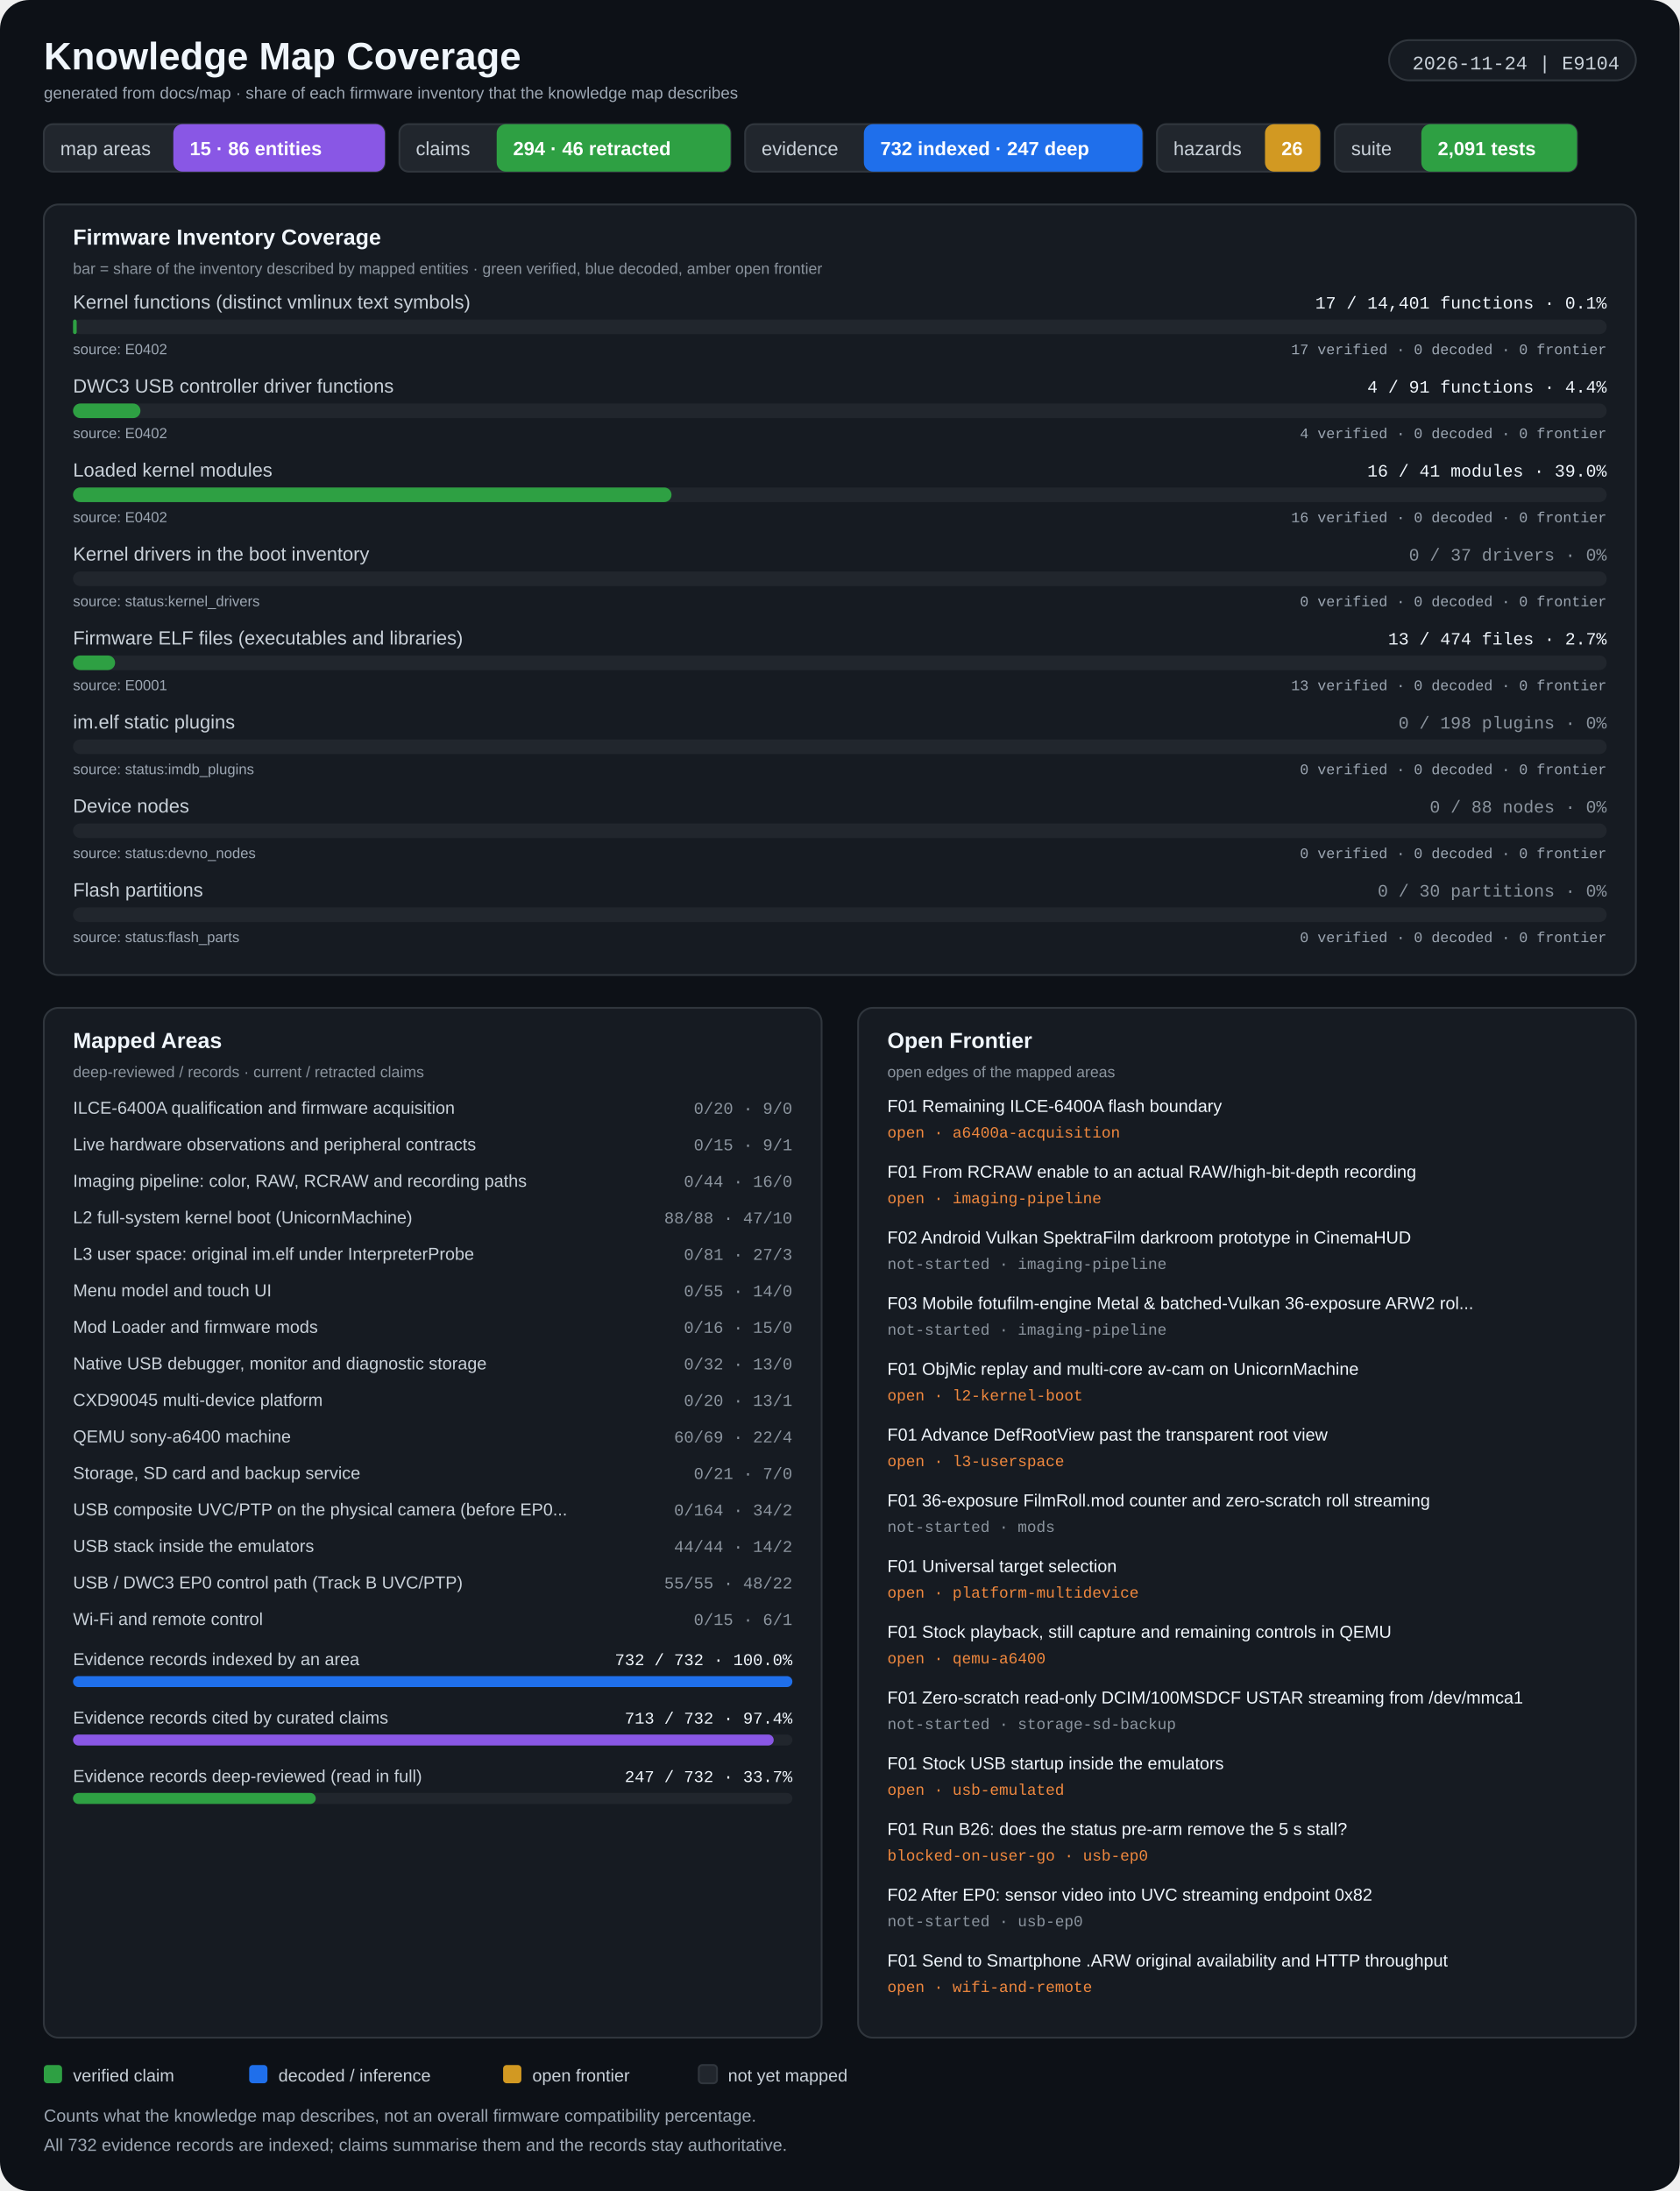
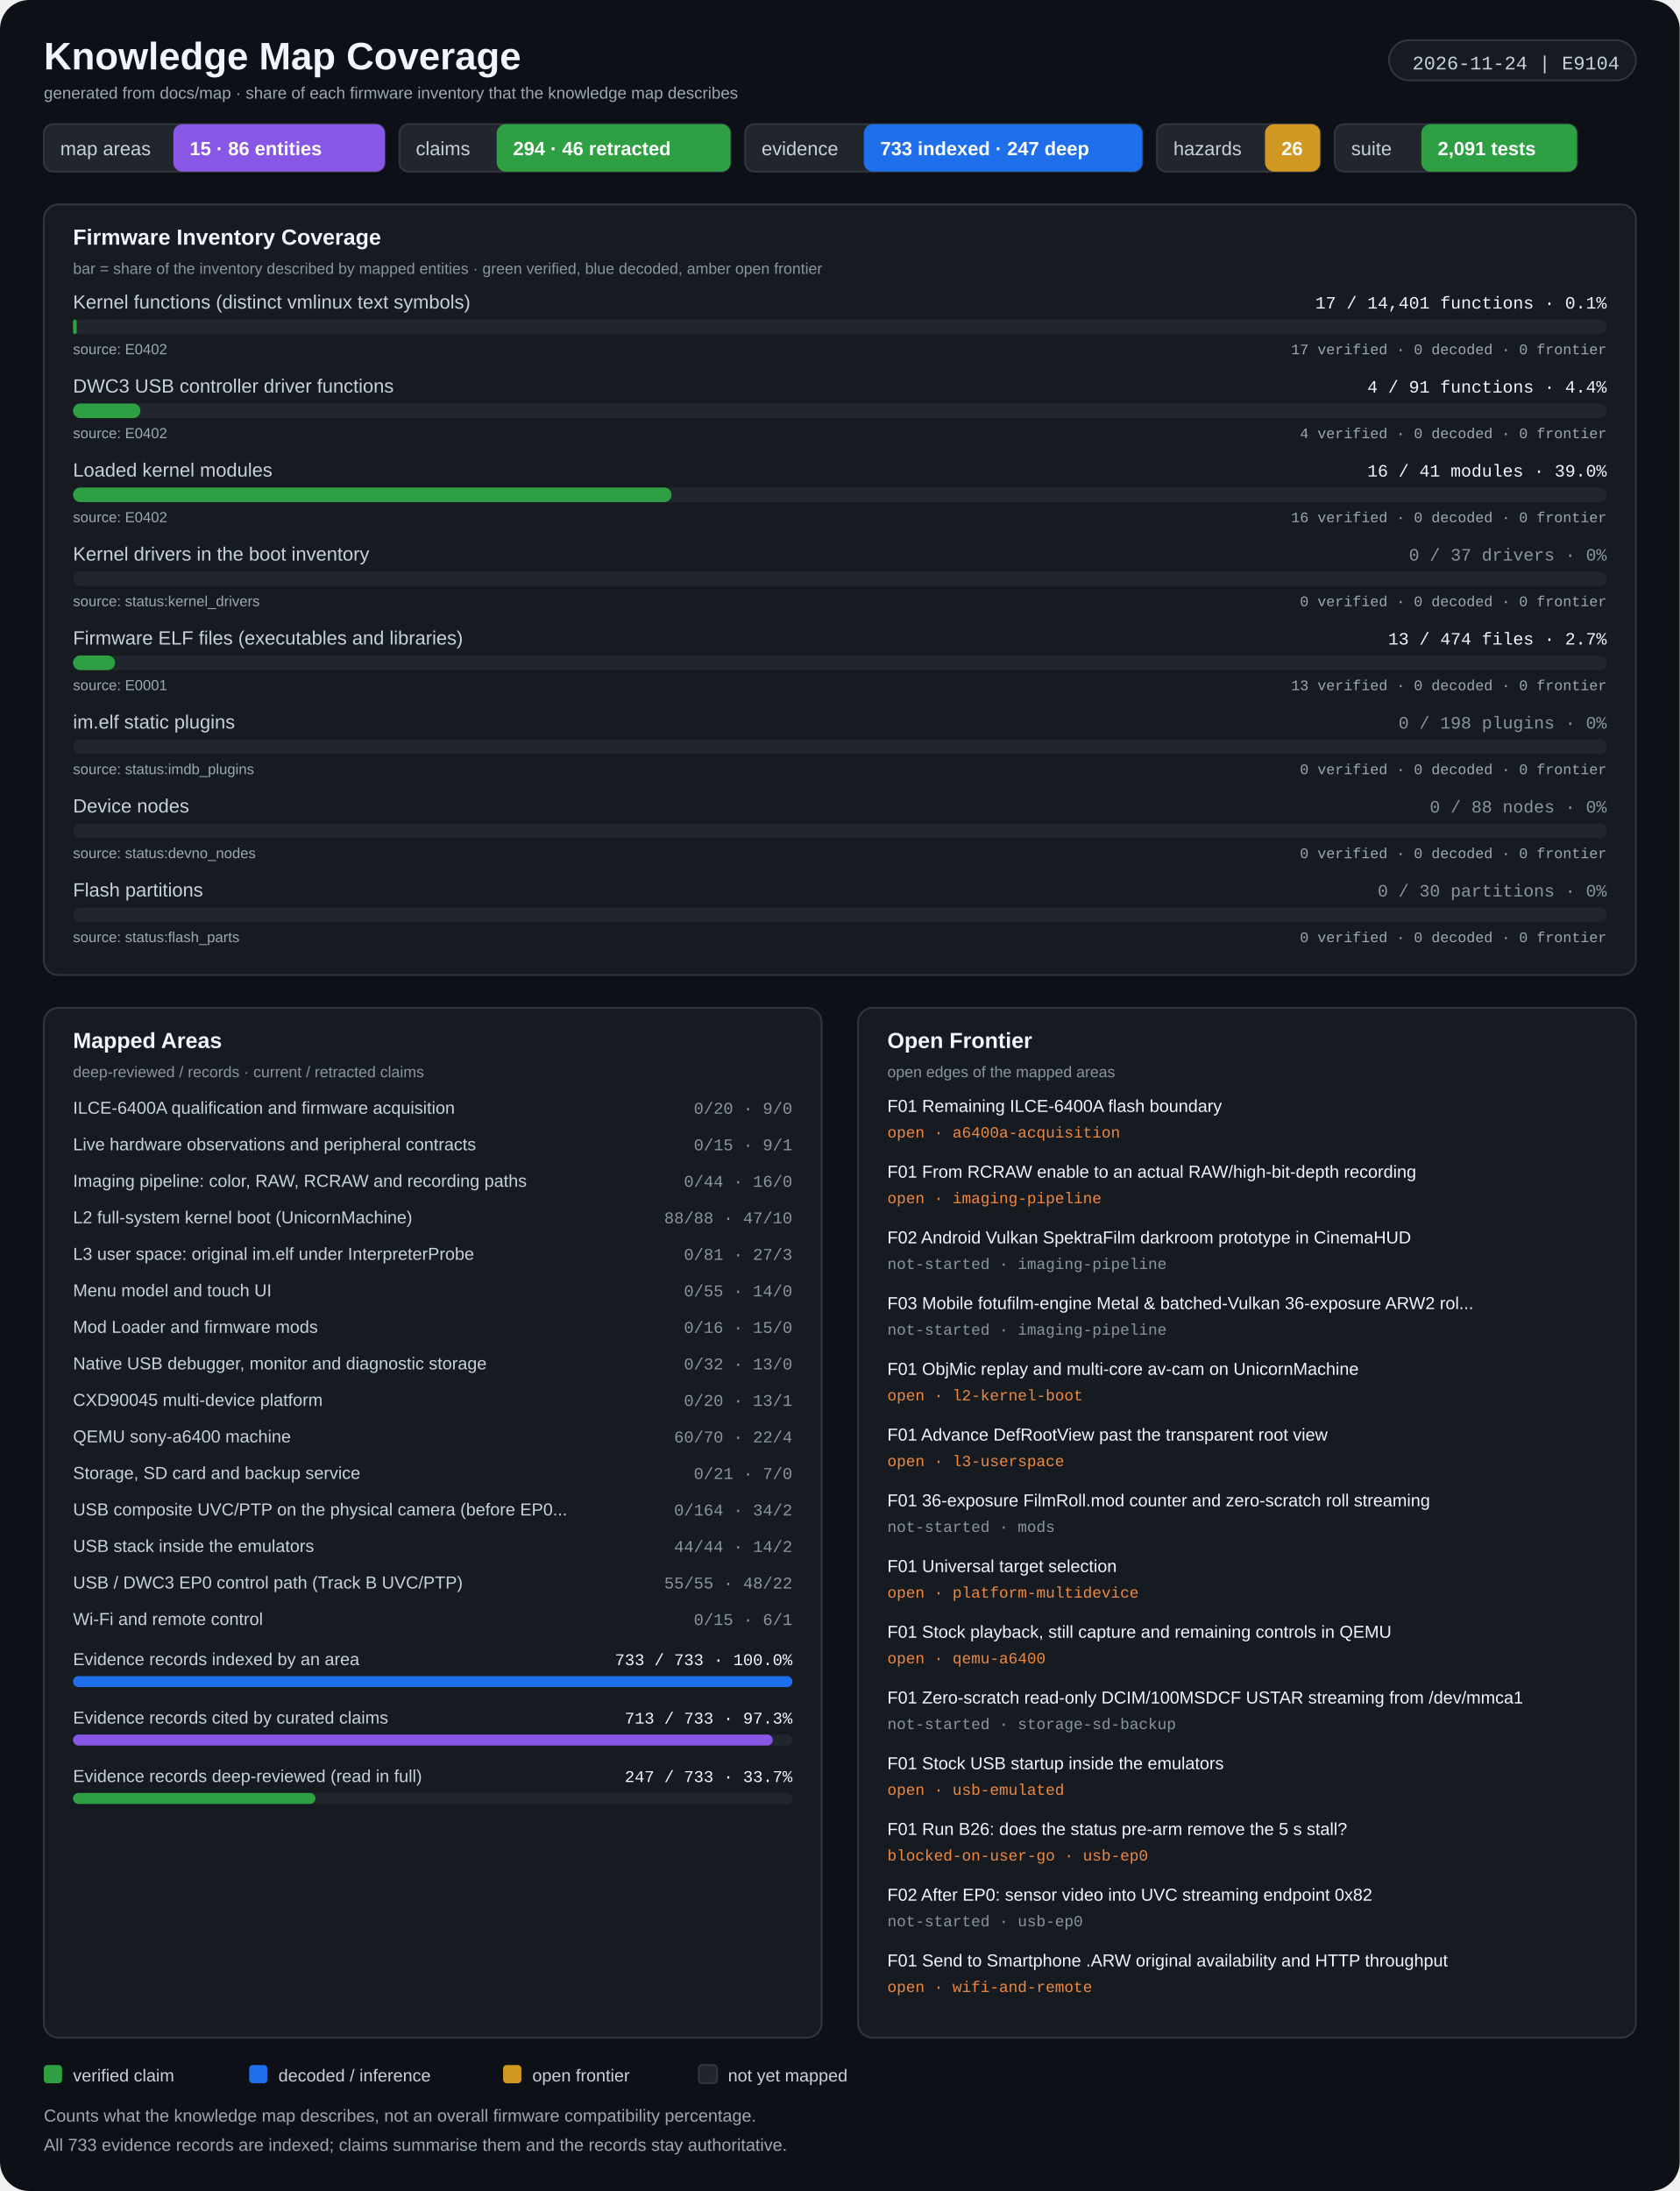
<svg xmlns="http://www.w3.org/2000/svg" width="920" height="1200" viewBox="0 0 920 1200" role="img" aria-labelledby="title desc">
  <rect width="920" height="1200" rx="16" fill="#0d1117" />
  <g>
    <text x="24" y="38" fill="#f0f6fc" font-size="21" font-weight="700" font-family="Segoe UI, Arial, sans-serif" text-anchor="start">Knowledge Map Coverage</text>
    <text x="24" y="54" fill="#9da7b3" font-size="9" font-weight="400" font-family="Segoe UI, Arial, sans-serif" text-anchor="start">generated from docs/map · share of each firmware inventory that the knowledge map describes</text>
    <rect x="760.82" y="22" width="135.18" height="22" rx="11" fill="#161b22" stroke="#30363d" stroke-width="1" />
    <text x="887" y="38" fill="#c9d1d9" font-size="10.5" font-weight="400" font-family="Consolas, 'Courier New', monospace" text-anchor="end">2026-11-24 | E9104</text>
    <rect x="24" y="68" width="186.763" height="26" rx="5" fill="#21262d" stroke="#30363d" stroke-width="1" />
    <rect x="94.92" y="68" width="115.843" height="26" rx="5" fill="#8957e5" />
    <text x="33" y="85" fill="#c9d1d9" font-size="10.5" font-weight="400" font-family="Segoe UI, Arial, sans-serif" text-anchor="start">map areas</text>
    <text x="103.92" y="85" fill="#ffffff" font-size="10.5" font-weight="700" font-family="Segoe UI, Arial, sans-serif" text-anchor="start">15 · 86 entities</text>
    <rect x="218.763" y="68" width="181.354" height="26" rx="5" fill="#21262d" stroke="#30363d" stroke-width="1" />
    <rect x="272.043" y="68" width="128.074" height="26" rx="5" fill="#2ea043" />
    <text x="227.763" y="85" fill="#c9d1d9" font-size="10.5" font-weight="400" font-family="Segoe UI, Arial, sans-serif" text-anchor="start">claims</text>
    <text x="281.043" y="85" fill="#ffffff" font-size="10.5" font-weight="700" font-family="Segoe UI, Arial, sans-serif" text-anchor="start">294 · 46 retracted</text>
    <rect x="408.117" y="68" width="217.574" height="26" rx="5" fill="#21262d" stroke="#30363d" stroke-width="1" />
    <rect x="473.157" y="68" width="152.534" height="26" rx="5" fill="#1f6feb" />
    <text x="417.117" y="85" fill="#c9d1d9" font-size="10.5" font-weight="400" font-family="Segoe UI, Arial, sans-serif" text-anchor="start">evidence</text>
-     <text x="482.157" y="85" fill="#ffffff" font-size="10.5" font-weight="700" font-family="Segoe UI, Arial, sans-serif" text-anchor="start">732 indexed · 247 deep</text>
+     <text x="482.157" y="85" fill="#ffffff" font-size="10.5" font-weight="700" font-family="Segoe UI, Arial, sans-serif" text-anchor="start">733 indexed · 247 deep</text>
    <rect x="633.691" y="68" width="89.39" height="26" rx="5" fill="#21262d" stroke="#30363d" stroke-width="1" />
    <rect x="692.851" y="68" width="30.23" height="26" rx="5" fill="#d29922" />
    <text x="642.691" y="85" fill="#c9d1d9" font-size="10.5" font-weight="400" font-family="Segoe UI, Arial, sans-serif" text-anchor="start">hazards</text>
    <text x="701.851" y="85" fill="#ffffff" font-size="10.5" font-weight="700" font-family="Segoe UI, Arial, sans-serif" text-anchor="start">26</text>
    <rect x="731.082" y="68" width="132.667" height="26" rx="5" fill="#21262d" stroke="#30363d" stroke-width="1" />
    <rect x="778.482" y="68" width="85.267" height="26" rx="5" fill="#2ea043" />
    <text x="740.082" y="85" fill="#c9d1d9" font-size="10.5" font-weight="400" font-family="Segoe UI, Arial, sans-serif" text-anchor="start">suite</text>
    <text x="787.482" y="85" fill="#ffffff" font-size="10.5" font-weight="700" font-family="Segoe UI, Arial, sans-serif" text-anchor="start">2,091 tests</text>
    <rect x="24" y="112" width="872" height="422" rx="8" fill="#161b22" stroke="#30363d" stroke-width="1" />
    <text x="40" y="134" fill="#f0f6fc" font-size="12" font-weight="700" font-family="Segoe UI, Arial, sans-serif" text-anchor="start">Firmware Inventory Coverage</text>
    <text x="40" y="150" fill="#8b949e" font-size="8.5" font-weight="400" font-family="Segoe UI, Arial, sans-serif" text-anchor="start">bar = share of the inventory described by mapped entities · green verified, blue decoded, amber open frontier</text>
    <text x="40" y="169" fill="#c9d1d9" font-size="10.5" font-weight="400" font-family="Segoe UI, Arial, sans-serif" text-anchor="start">Kernel functions (distinct vmlinux text symbols)</text>
    <text x="880" y="169" fill="#f0f6fc" font-size="9.5" font-weight="400" font-family="Consolas, 'Courier New', monospace" text-anchor="end">17 / 14,401 functions · 0.1%</text>
    <rect x="40" y="175" width="840" height="8" rx="4" fill="#21262d" />
    <rect x="40" y="175" width="2" height="8" rx="1" fill="#2ea043" />
    <text x="40" y="194" fill="#9da7b3" font-size="8" font-weight="400" font-family="Segoe UI, Arial, sans-serif" text-anchor="start">source: E0402</text>
    <text x="880" y="194" fill="#9da7b3" font-size="8" font-weight="400" font-family="Consolas, 'Courier New', monospace" text-anchor="end">17 verified · 0 decoded · 0 frontier</text>
    <text x="40" y="215" fill="#c9d1d9" font-size="10.5" font-weight="400" font-family="Segoe UI, Arial, sans-serif" text-anchor="start">DWC3 USB controller driver functions</text>
    <text x="880" y="215" fill="#f0f6fc" font-size="9.5" font-weight="400" font-family="Consolas, 'Courier New', monospace" text-anchor="end">4 / 91 functions · 4.4%</text>
    <rect x="40" y="221" width="840" height="8" rx="4" fill="#21262d" />
    <rect x="40" y="221" width="36.923" height="8" rx="4" fill="#2ea043" />
    <text x="40" y="240" fill="#9da7b3" font-size="8" font-weight="400" font-family="Segoe UI, Arial, sans-serif" text-anchor="start">source: E0402</text>
    <text x="880" y="240" fill="#9da7b3" font-size="8" font-weight="400" font-family="Consolas, 'Courier New', monospace" text-anchor="end">4 verified · 0 decoded · 0 frontier</text>
    <text x="40" y="261" fill="#c9d1d9" font-size="10.5" font-weight="400" font-family="Segoe UI, Arial, sans-serif" text-anchor="start">Loaded kernel modules</text>
    <text x="880" y="261" fill="#f0f6fc" font-size="9.5" font-weight="400" font-family="Consolas, 'Courier New', monospace" text-anchor="end">16 / 41 modules · 39.0%</text>
    <rect x="40" y="267" width="840" height="8" rx="4" fill="#21262d" />
    <rect x="40" y="267" width="327.805" height="8" rx="4" fill="#2ea043" />
    <text x="40" y="286" fill="#9da7b3" font-size="8" font-weight="400" font-family="Segoe UI, Arial, sans-serif" text-anchor="start">source: E0402</text>
    <text x="880" y="286" fill="#9da7b3" font-size="8" font-weight="400" font-family="Consolas, 'Courier New', monospace" text-anchor="end">16 verified · 0 decoded · 0 frontier</text>
    <text x="40" y="307" fill="#c9d1d9" font-size="10.5" font-weight="400" font-family="Segoe UI, Arial, sans-serif" text-anchor="start">Kernel drivers in the boot inventory</text>
    <text x="880" y="307" fill="#8b949e" font-size="9.5" font-weight="400" font-family="Consolas, 'Courier New', monospace" text-anchor="end">0 / 37 drivers · 0%</text>
    <rect x="40" y="313" width="840" height="8" rx="4" fill="#21262d" />
    <text x="40" y="332" fill="#9da7b3" font-size="8" font-weight="400" font-family="Segoe UI, Arial, sans-serif" text-anchor="start">source: status:kernel_drivers</text>
    <text x="880" y="332" fill="#9da7b3" font-size="8" font-weight="400" font-family="Consolas, 'Courier New', monospace" text-anchor="end">0 verified · 0 decoded · 0 frontier</text>
    <text x="40" y="353" fill="#c9d1d9" font-size="10.5" font-weight="400" font-family="Segoe UI, Arial, sans-serif" text-anchor="start">Firmware ELF files (executables and libraries)</text>
    <text x="880" y="353" fill="#f0f6fc" font-size="9.5" font-weight="400" font-family="Consolas, 'Courier New', monospace" text-anchor="end">13 / 474 files · 2.7%</text>
    <rect x="40" y="359" width="840" height="8" rx="4" fill="#21262d" />
    <rect x="40" y="359" width="23.038" height="8" rx="4" fill="#2ea043" />
    <text x="40" y="378" fill="#9da7b3" font-size="8" font-weight="400" font-family="Segoe UI, Arial, sans-serif" text-anchor="start">source: E0001</text>
    <text x="880" y="378" fill="#9da7b3" font-size="8" font-weight="400" font-family="Consolas, 'Courier New', monospace" text-anchor="end">13 verified · 0 decoded · 0 frontier</text>
    <text x="40" y="399" fill="#c9d1d9" font-size="10.5" font-weight="400" font-family="Segoe UI, Arial, sans-serif" text-anchor="start">im.elf static plugins</text>
    <text x="880" y="399" fill="#8b949e" font-size="9.5" font-weight="400" font-family="Consolas, 'Courier New', monospace" text-anchor="end">0 / 198 plugins · 0%</text>
    <rect x="40" y="405" width="840" height="8" rx="4" fill="#21262d" />
    <text x="40" y="424" fill="#9da7b3" font-size="8" font-weight="400" font-family="Segoe UI, Arial, sans-serif" text-anchor="start">source: status:imdb_plugins</text>
    <text x="880" y="424" fill="#9da7b3" font-size="8" font-weight="400" font-family="Consolas, 'Courier New', monospace" text-anchor="end">0 verified · 0 decoded · 0 frontier</text>
    <text x="40" y="445" fill="#c9d1d9" font-size="10.5" font-weight="400" font-family="Segoe UI, Arial, sans-serif" text-anchor="start">Device nodes</text>
    <text x="880" y="445" fill="#8b949e" font-size="9.5" font-weight="400" font-family="Consolas, 'Courier New', monospace" text-anchor="end">0 / 88 nodes · 0%</text>
    <rect x="40" y="451" width="840" height="8" rx="4" fill="#21262d" />
    <text x="40" y="470" fill="#9da7b3" font-size="8" font-weight="400" font-family="Segoe UI, Arial, sans-serif" text-anchor="start">source: status:devno_nodes</text>
    <text x="880" y="470" fill="#9da7b3" font-size="8" font-weight="400" font-family="Consolas, 'Courier New', monospace" text-anchor="end">0 verified · 0 decoded · 0 frontier</text>
    <text x="40" y="491" fill="#c9d1d9" font-size="10.5" font-weight="400" font-family="Segoe UI, Arial, sans-serif" text-anchor="start">Flash partitions</text>
    <text x="880" y="491" fill="#8b949e" font-size="9.5" font-weight="400" font-family="Consolas, 'Courier New', monospace" text-anchor="end">0 / 30 partitions · 0%</text>
    <rect x="40" y="497" width="840" height="8" rx="4" fill="#21262d" />
    <text x="40" y="516" fill="#9da7b3" font-size="8" font-weight="400" font-family="Segoe UI, Arial, sans-serif" text-anchor="start">source: status:flash_parts</text>
    <text x="880" y="516" fill="#9da7b3" font-size="8" font-weight="400" font-family="Consolas, 'Courier New', monospace" text-anchor="end">0 verified · 0 decoded · 0 frontier</text>
    <rect x="24" y="552" width="426" height="564" rx="8" fill="#161b22" stroke="#30363d" stroke-width="1" />
    <rect x="470" y="552" width="426" height="564" rx="8" fill="#161b22" stroke="#30363d" stroke-width="1" />
    <text x="40" y="574" fill="#f0f6fc" font-size="12" font-weight="700" font-family="Segoe UI, Arial, sans-serif" text-anchor="start">Mapped Areas</text>
    <text x="40" y="590" fill="#8b949e" font-size="8.5" font-weight="400" font-family="Segoe UI, Arial, sans-serif" text-anchor="start">deep-reviewed / records · current / retracted claims</text>
    <text x="486" y="574" fill="#f0f6fc" font-size="12" font-weight="700" font-family="Segoe UI, Arial, sans-serif" text-anchor="start">Open Frontier</text>
    <text x="486" y="590" fill="#8b949e" font-size="8.5" font-weight="400" font-family="Segoe UI, Arial, sans-serif" text-anchor="start">open edges of the mapped areas</text>
    <text x="40" y="610" fill="#c9d1d9" font-size="9.5" font-weight="400" font-family="Segoe UI, Arial, sans-serif" text-anchor="start">ILCE-6400A qualification and firmware acquisition</text>
    <text x="434" y="610" fill="#8b949e" font-size="9" font-weight="400" font-family="Consolas, 'Courier New', monospace" text-anchor="end">0/20 · 9/0</text>
    <text x="40" y="630" fill="#c9d1d9" font-size="9.5" font-weight="400" font-family="Segoe UI, Arial, sans-serif" text-anchor="start">Live hardware observations and peripheral contracts</text>
    <text x="434" y="630" fill="#8b949e" font-size="9" font-weight="400" font-family="Consolas, 'Courier New', monospace" text-anchor="end">0/15 · 9/1</text>
    <text x="40" y="650" fill="#c9d1d9" font-size="9.5" font-weight="400" font-family="Segoe UI, Arial, sans-serif" text-anchor="start">Imaging pipeline: color, RAW, RCRAW and recording paths</text>
    <text x="434" y="650" fill="#8b949e" font-size="9" font-weight="400" font-family="Consolas, 'Courier New', monospace" text-anchor="end">0/44 · 16/0</text>
    <text x="40" y="670" fill="#c9d1d9" font-size="9.5" font-weight="400" font-family="Segoe UI, Arial, sans-serif" text-anchor="start">L2 full-system kernel boot (UnicornMachine)</text>
    <text x="434" y="670" fill="#8b949e" font-size="9" font-weight="400" font-family="Consolas, 'Courier New', monospace" text-anchor="end">88/88 · 47/10</text>
    <text x="40" y="690" fill="#c9d1d9" font-size="9.5" font-weight="400" font-family="Segoe UI, Arial, sans-serif" text-anchor="start">L3 user space: original im.elf under InterpreterProbe</text>
    <text x="434" y="690" fill="#8b949e" font-size="9" font-weight="400" font-family="Consolas, 'Courier New', monospace" text-anchor="end">0/81 · 27/3</text>
    <text x="40" y="710" fill="#c9d1d9" font-size="9.5" font-weight="400" font-family="Segoe UI, Arial, sans-serif" text-anchor="start">Menu model and touch UI</text>
    <text x="434" y="710" fill="#8b949e" font-size="9" font-weight="400" font-family="Consolas, 'Courier New', monospace" text-anchor="end">0/55 · 14/0</text>
    <text x="40" y="730" fill="#c9d1d9" font-size="9.5" font-weight="400" font-family="Segoe UI, Arial, sans-serif" text-anchor="start">Mod Loader and firmware mods</text>
    <text x="434" y="730" fill="#8b949e" font-size="9" font-weight="400" font-family="Consolas, 'Courier New', monospace" text-anchor="end">0/16 · 15/0</text>
    <text x="40" y="750" fill="#c9d1d9" font-size="9.5" font-weight="400" font-family="Segoe UI, Arial, sans-serif" text-anchor="start">Native USB debugger, monitor and diagnostic storage</text>
    <text x="434" y="750" fill="#8b949e" font-size="9" font-weight="400" font-family="Consolas, 'Courier New', monospace" text-anchor="end">0/32 · 13/0</text>
    <text x="40" y="770" fill="#c9d1d9" font-size="9.5" font-weight="400" font-family="Segoe UI, Arial, sans-serif" text-anchor="start">CXD90045 multi-device platform</text>
    <text x="434" y="770" fill="#8b949e" font-size="9" font-weight="400" font-family="Consolas, 'Courier New', monospace" text-anchor="end">0/20 · 13/1</text>
    <text x="40" y="790" fill="#c9d1d9" font-size="9.5" font-weight="400" font-family="Segoe UI, Arial, sans-serif" text-anchor="start">QEMU sony-a6400 machine</text>
-     <text x="434" y="790" fill="#8b949e" font-size="9" font-weight="400" font-family="Consolas, 'Courier New', monospace" text-anchor="end">60/69 · 22/4</text>
+     <text x="434" y="790" fill="#8b949e" font-size="9" font-weight="400" font-family="Consolas, 'Courier New', monospace" text-anchor="end">60/70 · 22/4</text>
    <text x="40" y="810" fill="#c9d1d9" font-size="9.5" font-weight="400" font-family="Segoe UI, Arial, sans-serif" text-anchor="start">Storage, SD card and backup service</text>
    <text x="434" y="810" fill="#8b949e" font-size="9" font-weight="400" font-family="Consolas, 'Courier New', monospace" text-anchor="end">0/21 · 7/0</text>
    <text x="40" y="830" fill="#c9d1d9" font-size="9.5" font-weight="400" font-family="Segoe UI, Arial, sans-serif" text-anchor="start">USB composite UVC/PTP on the physical camera (before EP0...</text>
    <text x="434" y="830" fill="#8b949e" font-size="9" font-weight="400" font-family="Consolas, 'Courier New', monospace" text-anchor="end">0/164 · 34/2</text>
    <text x="40" y="850" fill="#c9d1d9" font-size="9.5" font-weight="400" font-family="Segoe UI, Arial, sans-serif" text-anchor="start">USB stack inside the emulators</text>
    <text x="434" y="850" fill="#8b949e" font-size="9" font-weight="400" font-family="Consolas, 'Courier New', monospace" text-anchor="end">44/44 · 14/2</text>
    <text x="40" y="870" fill="#c9d1d9" font-size="9.5" font-weight="400" font-family="Segoe UI, Arial, sans-serif" text-anchor="start">USB / DWC3 EP0 control path (Track B UVC/PTP)</text>
    <text x="434" y="870" fill="#8b949e" font-size="9" font-weight="400" font-family="Consolas, 'Courier New', monospace" text-anchor="end">55/55 · 48/22</text>
    <text x="40" y="890" fill="#c9d1d9" font-size="9.5" font-weight="400" font-family="Segoe UI, Arial, sans-serif" text-anchor="start">Wi-Fi and remote control</text>
    <text x="434" y="890" fill="#8b949e" font-size="9" font-weight="400" font-family="Consolas, 'Courier New', monospace" text-anchor="end">0/15 · 6/1</text>
    <text x="40" y="912" fill="#c9d1d9" font-size="9.5" font-weight="400" font-family="Segoe UI, Arial, sans-serif" text-anchor="start">Evidence records indexed by an area</text>
-     <text x="434" y="912" fill="#f0f6fc" font-size="9" font-weight="400" font-family="Consolas, 'Courier New', monospace" text-anchor="end">732 / 732 · 100.0%</text>
+     <text x="434" y="912" fill="#f0f6fc" font-size="9" font-weight="400" font-family="Consolas, 'Courier New', monospace" text-anchor="end">733 / 733 · 100.0%</text>
    <rect x="40" y="918" width="394" height="6" rx="3" fill="#21262d" />
    <rect x="40" y="918" width="394" height="6" rx="3" fill="#1f6feb" />
    <text x="40" y="944" fill="#c9d1d9" font-size="9.5" font-weight="400" font-family="Segoe UI, Arial, sans-serif" text-anchor="start">Evidence records cited by curated claims</text>
-     <text x="434" y="944" fill="#f0f6fc" font-size="9" font-weight="400" font-family="Consolas, 'Courier New', monospace" text-anchor="end">713 / 732 · 97.4%</text>
+     <text x="434" y="944" fill="#f0f6fc" font-size="9" font-weight="400" font-family="Consolas, 'Courier New', monospace" text-anchor="end">713 / 733 · 97.3%</text>
    <rect x="40" y="950" width="394" height="6" rx="3" fill="#21262d" />
-     <rect x="40" y="950" width="383.773" height="6" rx="3" fill="#8957e5" />
+     <rect x="40" y="950" width="383.25" height="6" rx="3" fill="#8957e5" />
    <text x="40" y="976" fill="#c9d1d9" font-size="9.5" font-weight="400" font-family="Segoe UI, Arial, sans-serif" text-anchor="start">Evidence records deep-reviewed (read in full)</text>
-     <text x="434" y="976" fill="#f0f6fc" font-size="9" font-weight="400" font-family="Consolas, 'Courier New', monospace" text-anchor="end">247 / 732 · 33.7%</text>
+     <text x="434" y="976" fill="#f0f6fc" font-size="9" font-weight="400" font-family="Consolas, 'Courier New', monospace" text-anchor="end">247 / 733 · 33.7%</text>
    <rect x="40" y="982" width="394" height="6" rx="3" fill="#21262d" />
-     <rect x="40" y="982" width="132.948" height="6" rx="3" fill="#2ea043" />
+     <rect x="40" y="982" width="132.767" height="6" rx="3" fill="#2ea043" />
    <text x="486" y="609" fill="#f0f6fc" font-size="9.5" font-weight="400" font-family="Segoe UI, Arial, sans-serif" text-anchor="start">F01  Remaining ILCE-6400A flash boundary</text>
    <text x="486" y="623" fill="#f0883e" font-size="8.5" font-weight="400" font-family="Consolas, 'Courier New', monospace" text-anchor="start">open · a6400a-acquisition</text>
    <text x="486" y="645" fill="#f0f6fc" font-size="9.5" font-weight="400" font-family="Segoe UI, Arial, sans-serif" text-anchor="start">F01  From RCRAW enable to an actual RAW/high-bit-depth recording</text>
    <text x="486" y="659" fill="#f0883e" font-size="8.5" font-weight="400" font-family="Consolas, 'Courier New', monospace" text-anchor="start">open · imaging-pipeline</text>
    <text x="486" y="681" fill="#f0f6fc" font-size="9.5" font-weight="400" font-family="Segoe UI, Arial, sans-serif" text-anchor="start">F02  Android Vulkan SpektraFilm darkroom prototype in CinemaHUD</text>
    <text x="486" y="695" fill="#8b949e" font-size="8.5" font-weight="400" font-family="Consolas, 'Courier New', monospace" text-anchor="start">not-started · imaging-pipeline</text>
    <text x="486" y="717" fill="#f0f6fc" font-size="9.5" font-weight="400" font-family="Segoe UI, Arial, sans-serif" text-anchor="start">F03  Mobile fotufilm-engine Metal &amp; batched-Vulkan 36-exposure ARW2 rol...</text>
    <text x="486" y="731" fill="#8b949e" font-size="8.5" font-weight="400" font-family="Consolas, 'Courier New', monospace" text-anchor="start">not-started · imaging-pipeline</text>
    <text x="486" y="753" fill="#f0f6fc" font-size="9.5" font-weight="400" font-family="Segoe UI, Arial, sans-serif" text-anchor="start">F01  ObjMic replay and multi-core av-cam on UnicornMachine</text>
    <text x="486" y="767" fill="#f0883e" font-size="8.5" font-weight="400" font-family="Consolas, 'Courier New', monospace" text-anchor="start">open · l2-kernel-boot</text>
    <text x="486" y="789" fill="#f0f6fc" font-size="9.5" font-weight="400" font-family="Segoe UI, Arial, sans-serif" text-anchor="start">F01  Advance DefRootView past the transparent root view</text>
    <text x="486" y="803" fill="#f0883e" font-size="8.5" font-weight="400" font-family="Consolas, 'Courier New', monospace" text-anchor="start">open · l3-userspace</text>
    <text x="486" y="825" fill="#f0f6fc" font-size="9.5" font-weight="400" font-family="Segoe UI, Arial, sans-serif" text-anchor="start">F01  36-exposure FilmRoll.mod counter and zero-scratch roll streaming</text>
    <text x="486" y="839" fill="#8b949e" font-size="8.5" font-weight="400" font-family="Consolas, 'Courier New', monospace" text-anchor="start">not-started · mods</text>
    <text x="486" y="861" fill="#f0f6fc" font-size="9.5" font-weight="400" font-family="Segoe UI, Arial, sans-serif" text-anchor="start">F01  Universal target selection</text>
    <text x="486" y="875" fill="#f0883e" font-size="8.5" font-weight="400" font-family="Consolas, 'Courier New', monospace" text-anchor="start">open · platform-multidevice</text>
    <text x="486" y="897" fill="#f0f6fc" font-size="9.5" font-weight="400" font-family="Segoe UI, Arial, sans-serif" text-anchor="start">F01  Stock playback, still capture and remaining controls in QEMU</text>
    <text x="486" y="911" fill="#f0883e" font-size="8.5" font-weight="400" font-family="Consolas, 'Courier New', monospace" text-anchor="start">open · qemu-a6400</text>
    <text x="486" y="933" fill="#f0f6fc" font-size="9.5" font-weight="400" font-family="Segoe UI, Arial, sans-serif" text-anchor="start">F01  Zero-scratch read-only DCIM/100MSDCF USTAR streaming from /dev/mmca1</text>
    <text x="486" y="947" fill="#8b949e" font-size="8.5" font-weight="400" font-family="Consolas, 'Courier New', monospace" text-anchor="start">not-started · storage-sd-backup</text>
    <text x="486" y="969" fill="#f0f6fc" font-size="9.5" font-weight="400" font-family="Segoe UI, Arial, sans-serif" text-anchor="start">F01  Stock USB startup inside the emulators</text>
    <text x="486" y="983" fill="#f0883e" font-size="8.5" font-weight="400" font-family="Consolas, 'Courier New', monospace" text-anchor="start">open · usb-emulated</text>
    <text x="486" y="1005" fill="#f0f6fc" font-size="9.5" font-weight="400" font-family="Segoe UI, Arial, sans-serif" text-anchor="start">F01  Run B26: does the status pre-arm remove the 5 s stall?</text>
    <text x="486" y="1019" fill="#f0883e" font-size="8.5" font-weight="400" font-family="Consolas, 'Courier New', monospace" text-anchor="start">blocked-on-user-go · usb-ep0</text>
    <text x="486" y="1041" fill="#f0f6fc" font-size="9.5" font-weight="400" font-family="Segoe UI, Arial, sans-serif" text-anchor="start">F02  After EP0: sensor video into UVC streaming endpoint 0x82</text>
    <text x="486" y="1055" fill="#8b949e" font-size="8.5" font-weight="400" font-family="Consolas, 'Courier New', monospace" text-anchor="start">not-started · usb-ep0</text>
    <text x="486" y="1077" fill="#f0f6fc" font-size="9.5" font-weight="400" font-family="Segoe UI, Arial, sans-serif" text-anchor="start">F01  Send to Smartphone .ARW original availability and HTTP throughput</text>
    <text x="486" y="1091" fill="#f0883e" font-size="8.5" font-weight="400" font-family="Consolas, 'Courier New', monospace" text-anchor="start">open · wifi-and-remote</text>
    <rect x="24" y="1131" width="10" height="10" rx="2" fill="#2ea043" />
    <text x="40" y="1140" fill="#c9d1d9" font-size="9.5" font-weight="400" font-family="Segoe UI, Arial, sans-serif" text-anchor="start">verified claim</text>
    <rect x="136.48" y="1131" width="10" height="10" rx="2" fill="#1f6feb" />
    <text x="152.48" y="1140" fill="#c9d1d9" font-size="9.5" font-weight="400" font-family="Segoe UI, Arial, sans-serif" text-anchor="start">decoded / inference</text>
    <rect x="275.56" y="1131" width="10" height="10" rx="2" fill="#d29922" />
    <text x="291.56" y="1140" fill="#c9d1d9" font-size="9.5" font-weight="400" font-family="Segoe UI, Arial, sans-serif" text-anchor="start">open frontier</text>
    <rect x="382.72" y="1131" width="10" height="10" rx="2" fill="#21262d" stroke="#30363d" stroke-width="1" />
    <text x="398.72" y="1140" fill="#c9d1d9" font-size="9.5" font-weight="400" font-family="Segoe UI, Arial, sans-serif" text-anchor="start">not yet mapped</text>
    <text x="24" y="1162" fill="#9da7b3" font-size="9.5" font-weight="400" font-family="Segoe UI, Arial, sans-serif" text-anchor="start">Counts what the knowledge map describes, not an overall firmware compatibility percentage.</text>
-     <text x="24" y="1178" fill="#9da7b3" font-size="9.5" font-weight="400" font-family="Segoe UI, Arial, sans-serif" text-anchor="start">All 732 evidence records are indexed; claims summarise them and the records stay authoritative.</text>
+     <text x="24" y="1178" fill="#9da7b3" font-size="9.5" font-weight="400" font-family="Segoe UI, Arial, sans-serif" text-anchor="start">All 733 evidence records are indexed; claims summarise them and the records stay authoritative.</text>
  </g>
</svg>
